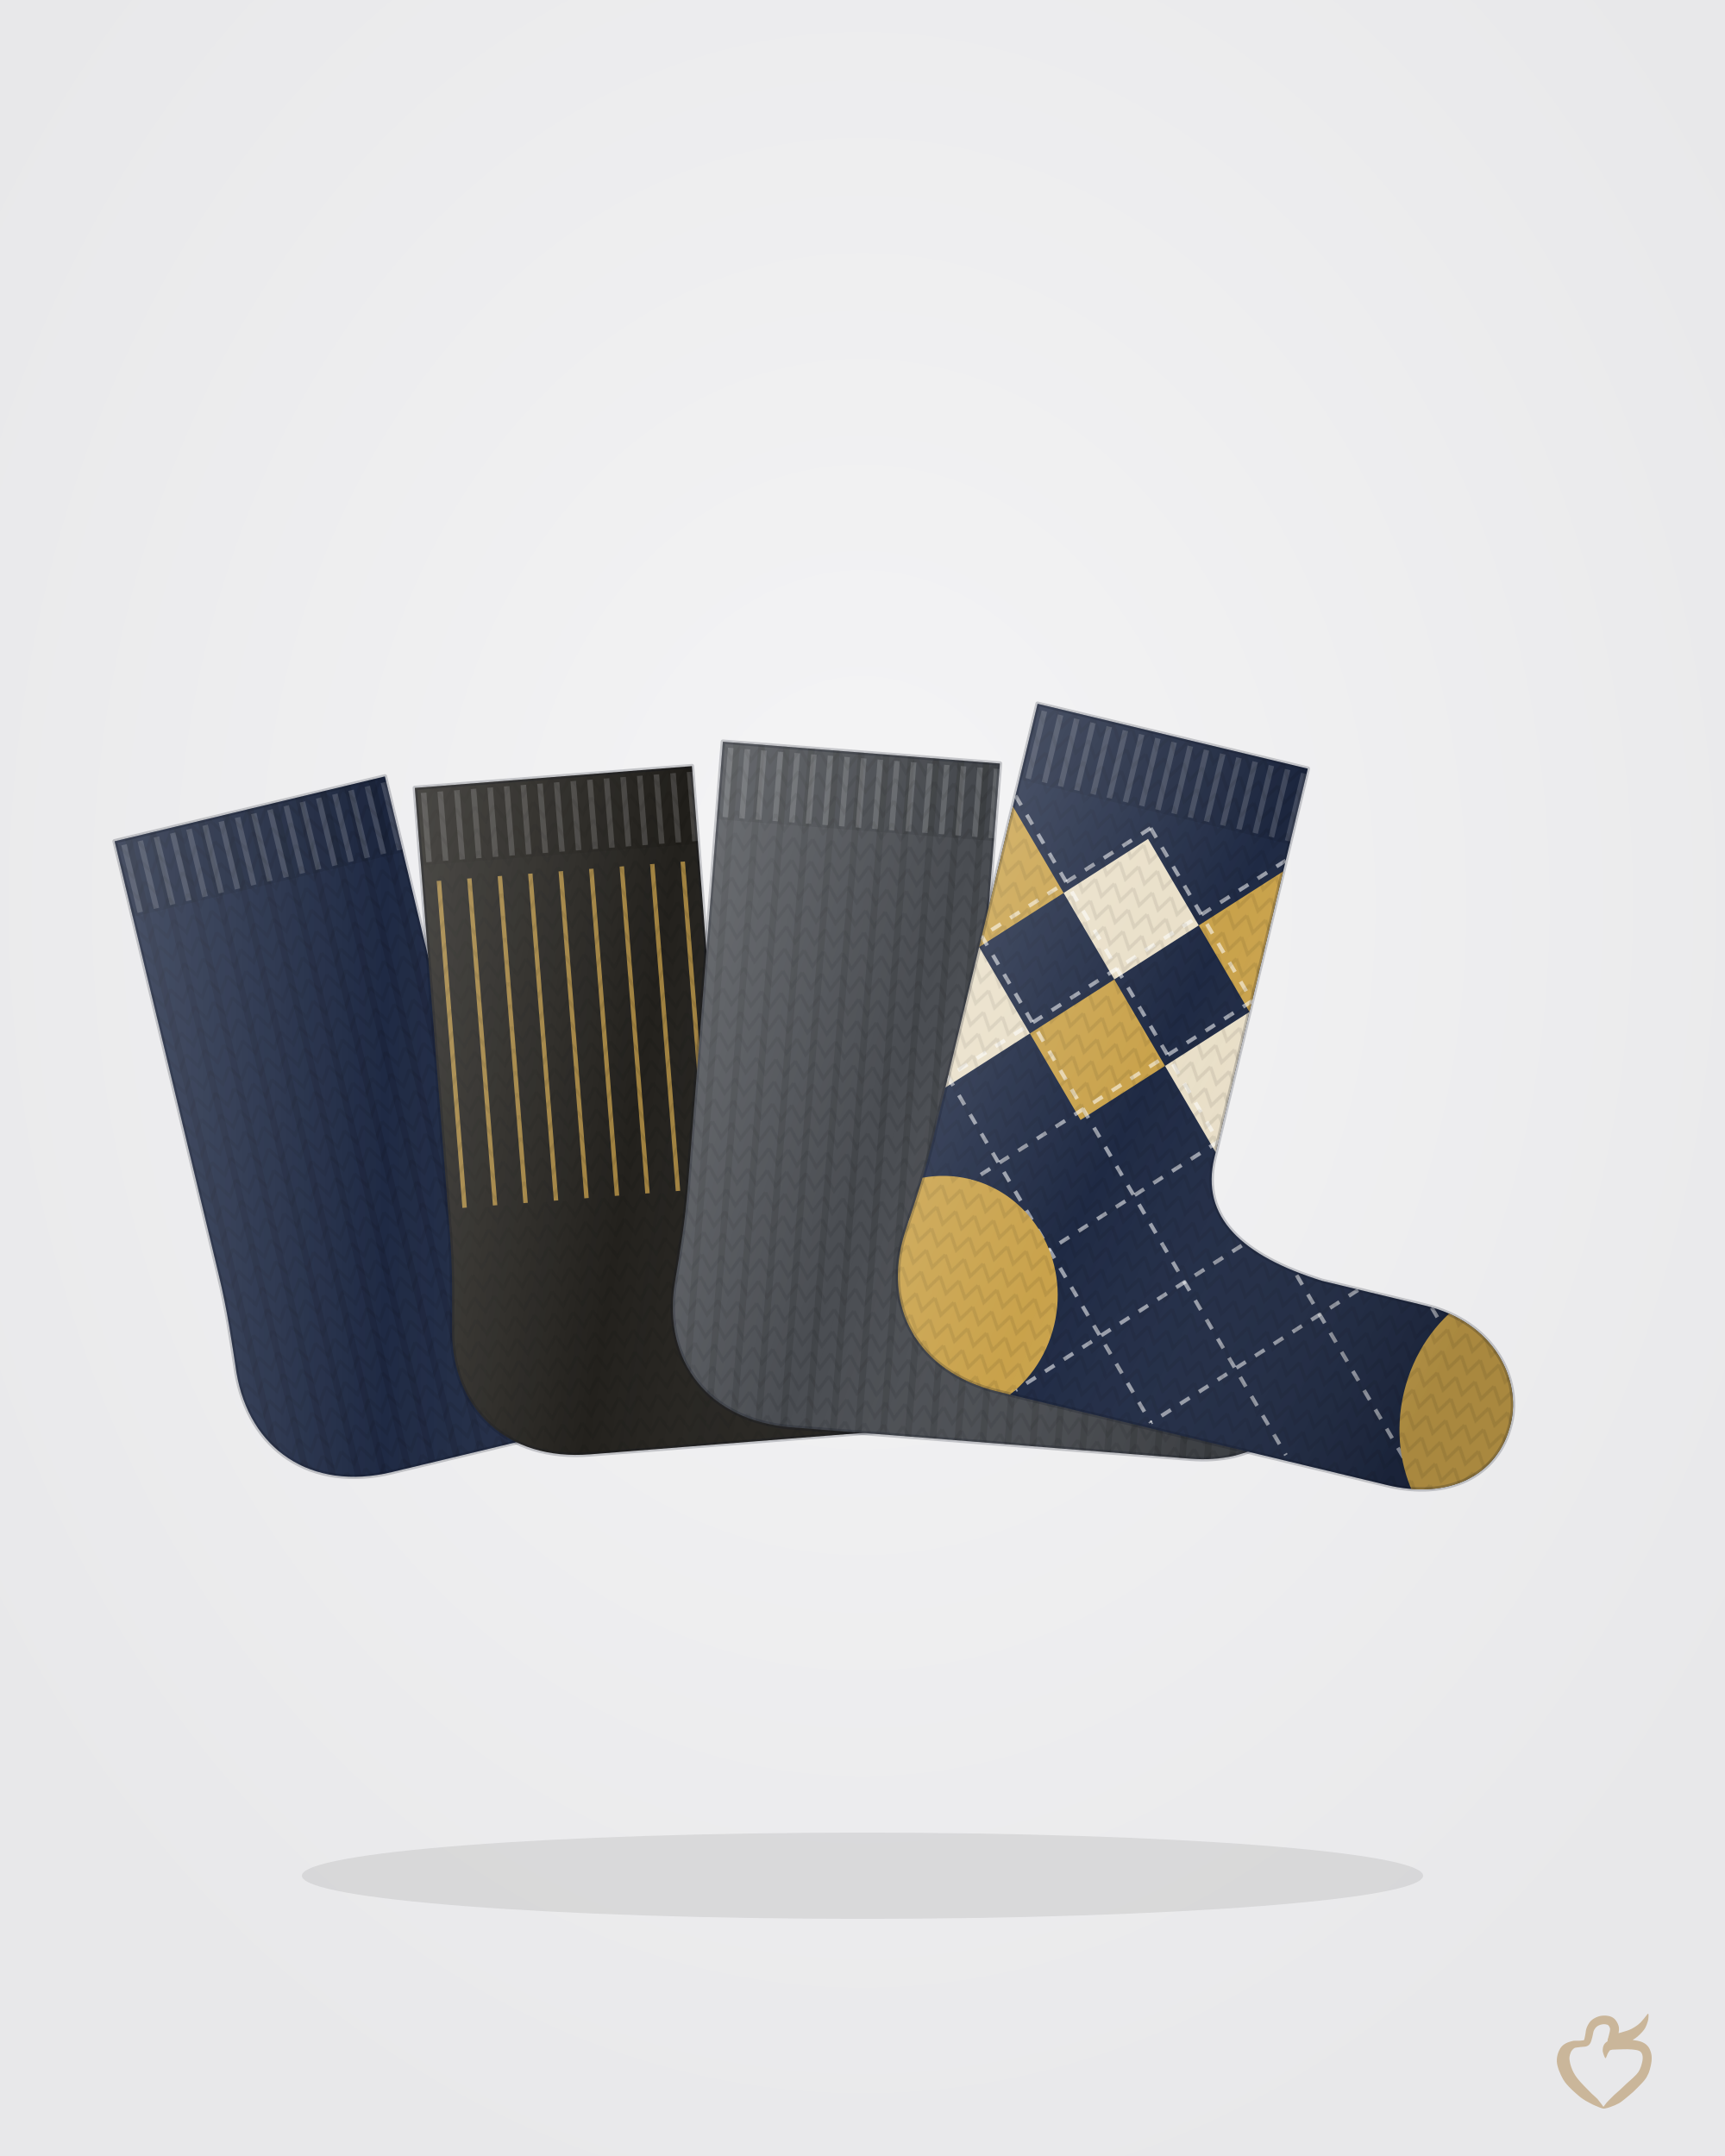
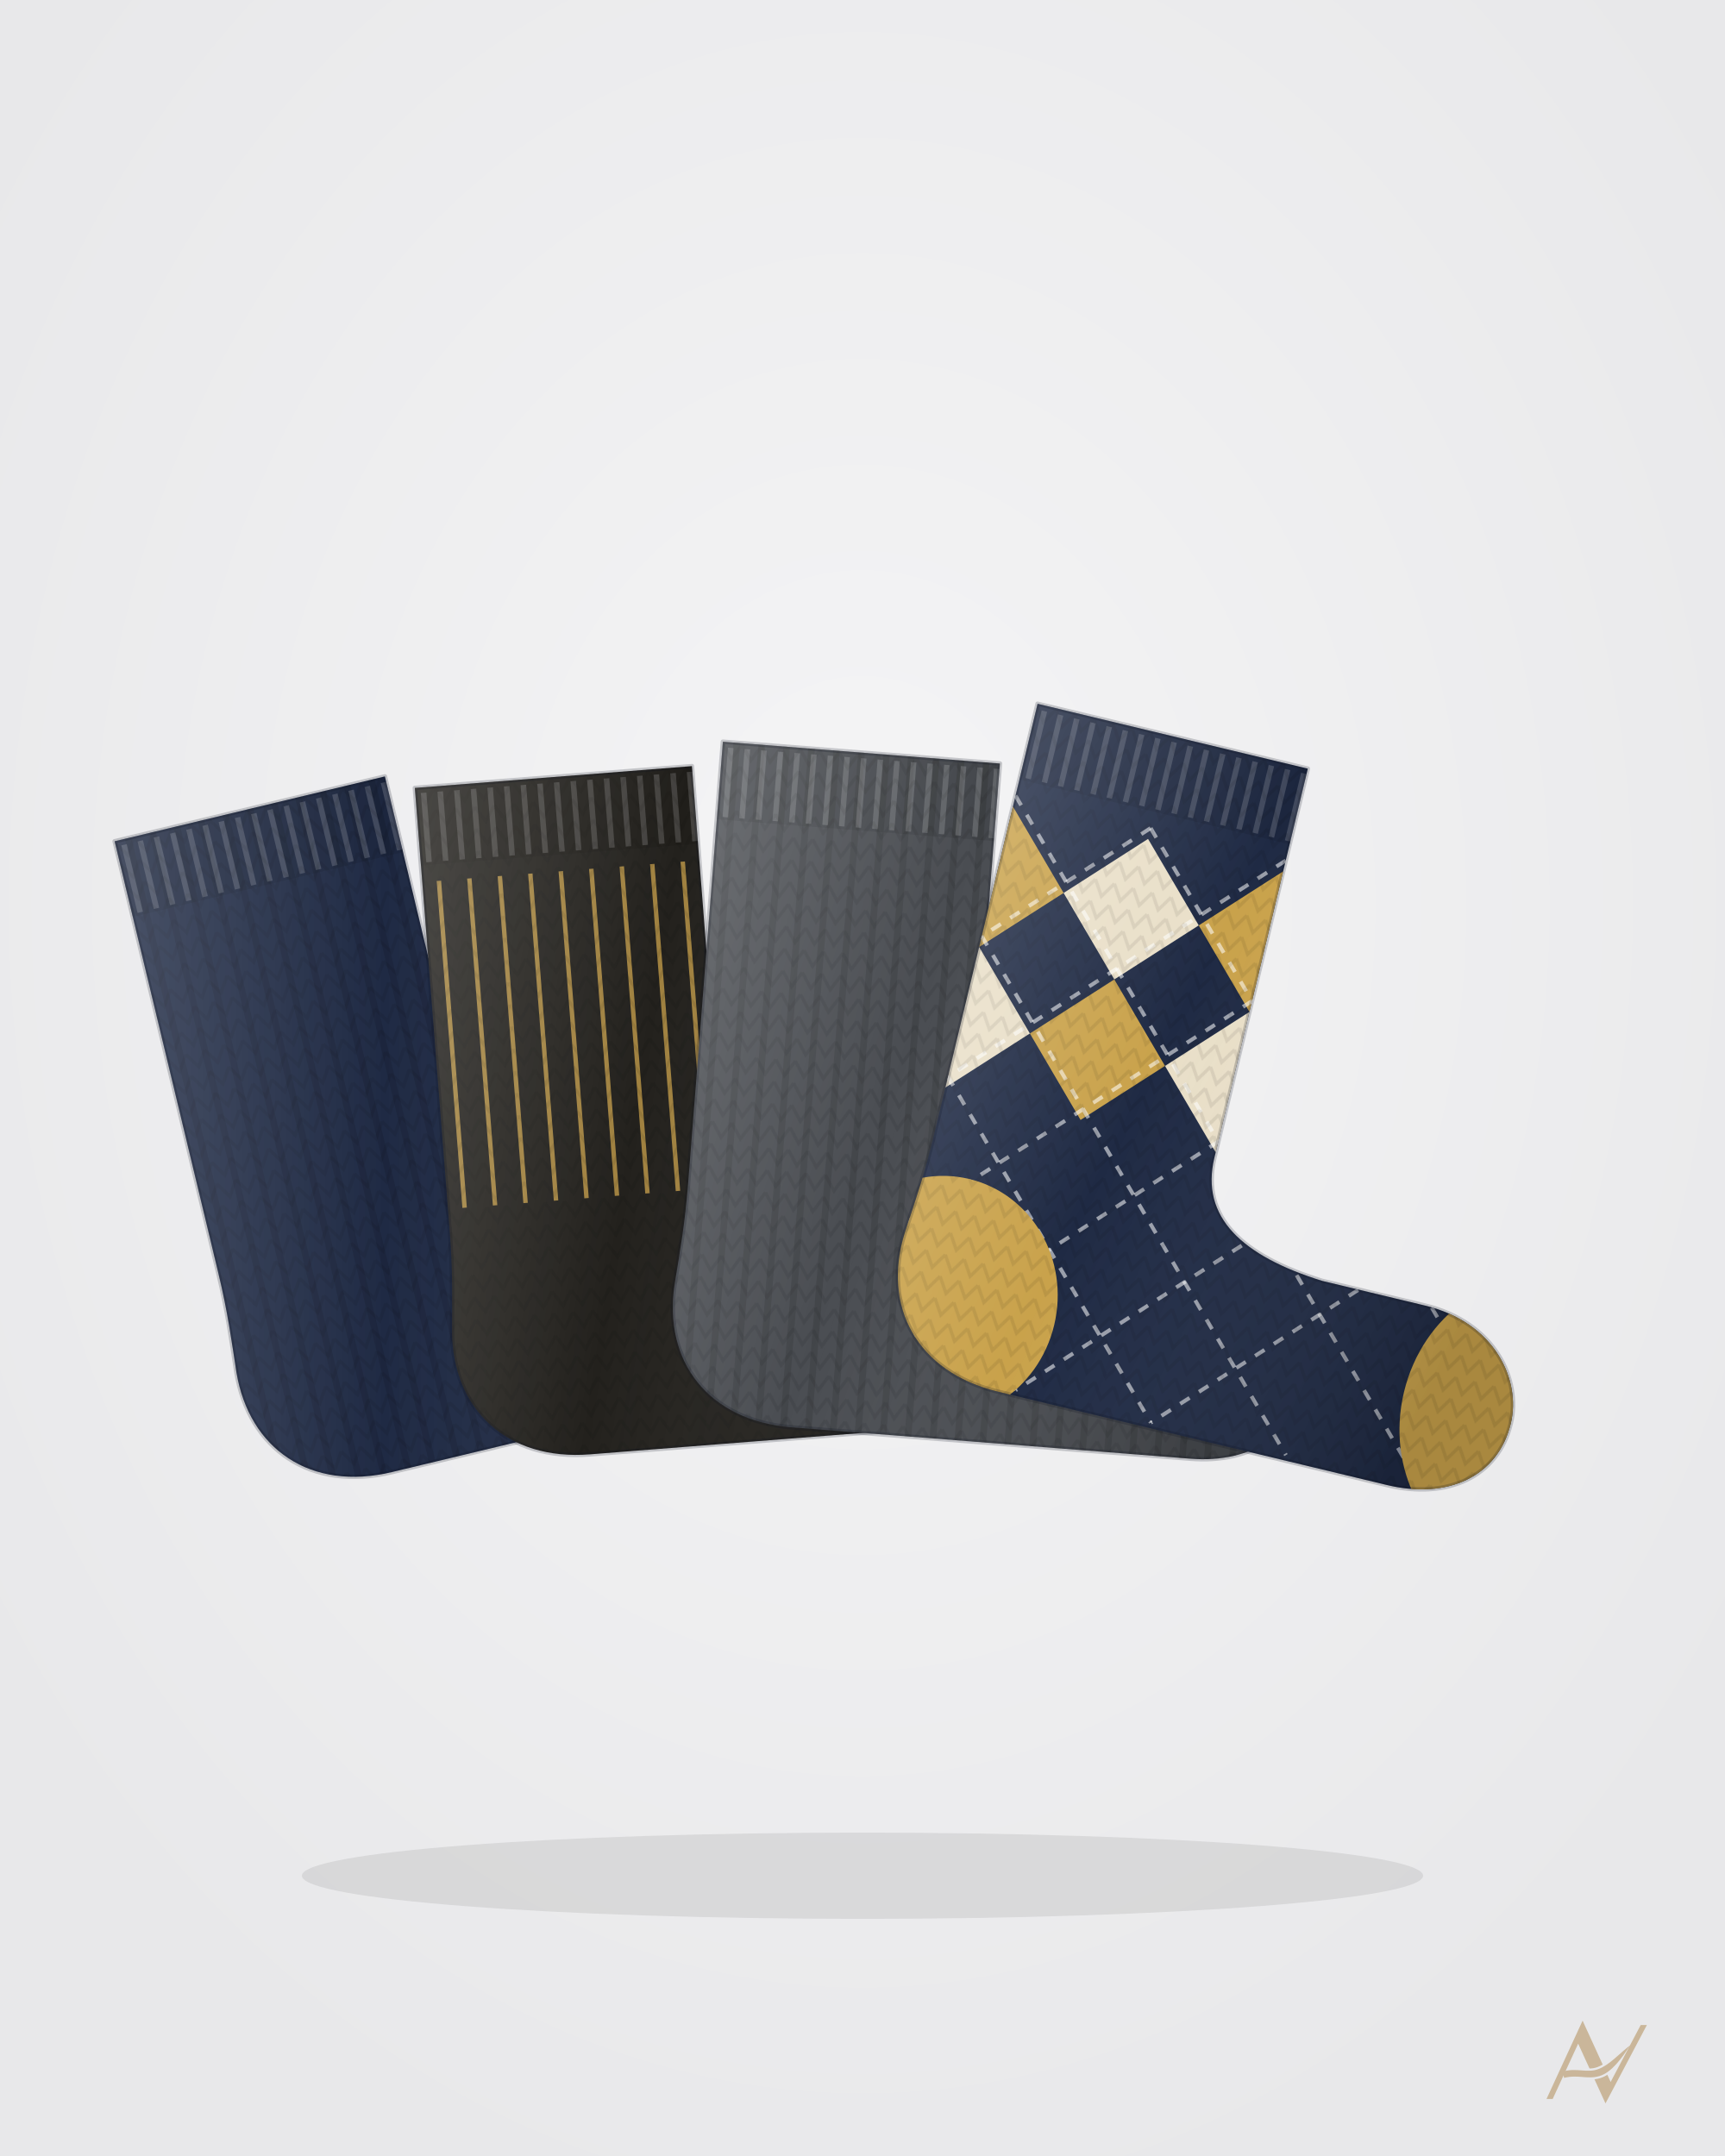
<svg xmlns="http://www.w3.org/2000/svg" viewBox="0 0 800 1000" role="img">
  <defs>
    <radialGradient id="light" cx=".5" cy=".42" r=".62">
      <stop offset="0" stop-color="#fff" stop-opacity=".55" />
      <stop offset="1" stop-color="#fff" stop-opacity="0" />
    </radialGradient>
  </defs>
  <rect width="800" height="1000" fill="#e8e8ea" />
  <rect width="800" height="1000" fill="url(#light)" />
  <ellipse cx="400" cy="870" rx="260" ry="20" fill="#000" fill-opacity=".08" />
  <g transform="rotate(-13.5 220 500) translate(83.4 282.1) scale(1.289062 1.289062)">
    <defs>
      <clipPath id="c-office-week-pack-f0">
        <path d="M0 56H100V200C100 222 118 232 148 234H186C212 234 226 252 226 268C226 288 210 300 188 300H44C14 300 -4 280 -2 252C-1 240 0 230 0 216Z" />
      </clipPath>
      <pattern id="k-office-week-pack-f0" width="7" height="8" patternUnits="userSpaceOnUse">
        <path d="M0 0.5L3.5 6L7 0.5" fill="none" stroke="#000" stroke-opacity=".075" stroke-width="1.2" />
      </pattern>
      <linearGradient id="g-office-week-pack-f0" x1="0" x2="1" y1="0" y2="0.25">
        <stop offset="0" stop-color="#fff" stop-opacity=".2" />
        <stop offset=".42" stop-color="#fff" stop-opacity="0" />
        <stop offset="1" stop-color="#000" stop-opacity=".16" />
      </linearGradient>
    </defs>
    <path d="M0 56H100V200C100 222 118 232 148 234H186C212 234 226 252 226 268C226 288 210 300 188 300H44C14 300 -4 280 -2 252C-1 240 0 230 0 216Z" fill="#1f2a44" />
    <g clip-path="url(#c-office-week-pack-f0)">
      <path d="M-4 56V304" stroke="#000" stroke-opacity=".11" stroke-width="2.4" />
      <path d="M5 56V304" stroke="#000" stroke-opacity=".11" stroke-width="2.4" />
      <path d="M14 56V304" stroke="#000" stroke-opacity=".11" stroke-width="2.4" />
      <path d="M23 56V304" stroke="#000" stroke-opacity=".11" stroke-width="2.4" />
      <path d="M32 56V304" stroke="#000" stroke-opacity=".11" stroke-width="2.4" />
      <path d="M41 56V304" stroke="#000" stroke-opacity=".11" stroke-width="2.4" />
      <path d="M50 56V304" stroke="#000" stroke-opacity=".11" stroke-width="2.4" />
      <path d="M59 56V304" stroke="#000" stroke-opacity=".11" stroke-width="2.4" />
      <path d="M68 56V304" stroke="#000" stroke-opacity=".11" stroke-width="2.4" />
      <path d="M77 56V304" stroke="#000" stroke-opacity=".11" stroke-width="2.4" />
      <path d="M86 56V304" stroke="#000" stroke-opacity=".11" stroke-width="2.4" />
      <path d="M95 56V304" stroke="#000" stroke-opacity=".11" stroke-width="2.4" />
      <path d="M104 56V304" stroke="#000" stroke-opacity=".11" stroke-width="2.4" />
      <path d="M113 56V304" stroke="#000" stroke-opacity=".11" stroke-width="2.4" />
      <path d="M122 56V304" stroke="#000" stroke-opacity=".11" stroke-width="2.4" />
      <path d="M131 56V304" stroke="#000" stroke-opacity=".11" stroke-width="2.4" />
      <path d="M140 56V304" stroke="#000" stroke-opacity=".11" stroke-width="2.4" />
      <path d="M149 56V304" stroke="#000" stroke-opacity=".11" stroke-width="2.4" />
      <path d="M158 56V304" stroke="#000" stroke-opacity=".11" stroke-width="2.4" />
      <path d="M167 56V304" stroke="#000" stroke-opacity=".11" stroke-width="2.4" />
      <path d="M176 56V304" stroke="#000" stroke-opacity=".11" stroke-width="2.4" />
      <path d="M185 56V304" stroke="#000" stroke-opacity=".11" stroke-width="2.4" />
      <path d="M194 56V304" stroke="#000" stroke-opacity=".11" stroke-width="2.4" />
      <path d="M203 56V304" stroke="#000" stroke-opacity=".11" stroke-width="2.4" />
      <path d="M212 56V304" stroke="#000" stroke-opacity=".11" stroke-width="2.4" />
      <path d="M221 56V304" stroke="#000" stroke-opacity=".11" stroke-width="2.4" />
      <path d="M230 56V304" stroke="#000" stroke-opacity=".11" stroke-width="2.4" />
      <rect x="-10" y="56" width="120" height="28" fill="#000" fill-opacity=".09" />
      <path d="M3 58V83" stroke="#fff" stroke-opacity=".16" stroke-width="2" />
      <path d="M9 58V83" stroke="#fff" stroke-opacity=".16" stroke-width="2" />
      <path d="M15 58V83" stroke="#fff" stroke-opacity=".16" stroke-width="2" />
      <path d="M21 58V83" stroke="#fff" stroke-opacity=".16" stroke-width="2" />
      <path d="M27 58V83" stroke="#fff" stroke-opacity=".16" stroke-width="2" />
      <path d="M33 58V83" stroke="#fff" stroke-opacity=".16" stroke-width="2" />
      <path d="M39 58V83" stroke="#fff" stroke-opacity=".16" stroke-width="2" />
      <path d="M45 58V83" stroke="#fff" stroke-opacity=".16" stroke-width="2" />
      <path d="M51 58V83" stroke="#fff" stroke-opacity=".16" stroke-width="2" />
      <path d="M57 58V83" stroke="#fff" stroke-opacity=".16" stroke-width="2" />
      <path d="M63 58V83" stroke="#fff" stroke-opacity=".16" stroke-width="2" />
      <path d="M69 58V83" stroke="#fff" stroke-opacity=".16" stroke-width="2" />
      <path d="M75 58V83" stroke="#fff" stroke-opacity=".16" stroke-width="2" />
      <path d="M81 58V83" stroke="#fff" stroke-opacity=".16" stroke-width="2" />
      <path d="M87 58V83" stroke="#fff" stroke-opacity=".16" stroke-width="2" />
      <path d="M93 58V83" stroke="#fff" stroke-opacity=".16" stroke-width="2" />
      <path d="M99 58V83" stroke="#fff" stroke-opacity=".16" stroke-width="2" />
      <rect x="-30" y="26" width="290" height="284" fill="url(#k-office-week-pack-f0)" />
      <rect x="-6" y="56" width="236" height="248" fill="url(#g-office-week-pack-f0)" />
    </g>
    <path d="M0 56H100V200C100 222 118 232 148 234H186C212 234 226 252 226 268C226 288 210 300 188 300H44C14 300 -4 280 -2 252C-1 240 0 230 0 216Z" fill="none" stroke="#0b1220" stroke-opacity=".2" stroke-width="1.6" stroke-linejoin="round" />
  </g>
  <g transform="rotate(-4.5 340 500) translate(203.4 282.1) scale(1.289062 1.289062)">
    <defs>
      <clipPath id="c-office-week-pack-f1">
        <path d="M0 56H100V200C100 222 118 232 148 234H186C212 234 226 252 226 268C226 288 210 300 188 300H44C14 300 -4 280 -2 252C-1 240 0 230 0 216Z" />
      </clipPath>
      <pattern id="k-office-week-pack-f1" width="7" height="8" patternUnits="userSpaceOnUse">
        <path d="M0 0.5L3.5 6L7 0.5" fill="none" stroke="#000" stroke-opacity=".075" stroke-width="1.2" />
      </pattern>
      <linearGradient id="g-office-week-pack-f1" x1="0" x2="1" y1="0" y2="0.25">
        <stop offset="0" stop-color="#fff" stop-opacity=".2" />
        <stop offset=".42" stop-color="#fff" stop-opacity="0" />
        <stop offset="1" stop-color="#000" stop-opacity=".16" />
      </linearGradient>
    </defs>
    <path d="M0 56H100V200C100 222 118 232 148 234H186C212 234 226 252 226 268C226 288 210 300 188 300H44C14 300 -4 280 -2 252C-1 240 0 230 0 216Z" fill="#23211d" />
    <g clip-path="url(#c-office-week-pack-f1)">
      <path d="M6 90V208" stroke="#c9a24b" stroke-opacity=".75" stroke-width="1.6" />
      <path d="M17 90V208" stroke="#c9a24b" stroke-opacity=".75" stroke-width="1.6" />
      <path d="M28 90V208" stroke="#c9a24b" stroke-opacity=".75" stroke-width="1.6" />
      <path d="M39 90V208" stroke="#c9a24b" stroke-opacity=".75" stroke-width="1.6" />
      <path d="M50 90V208" stroke="#c9a24b" stroke-opacity=".75" stroke-width="1.6" />
      <path d="M61 90V208" stroke="#c9a24b" stroke-opacity=".75" stroke-width="1.6" />
      <path d="M72 90V208" stroke="#c9a24b" stroke-opacity=".75" stroke-width="1.6" />
      <path d="M83 90V208" stroke="#c9a24b" stroke-opacity=".75" stroke-width="1.6" />
      <path d="M94 90V208" stroke="#c9a24b" stroke-opacity=".75" stroke-width="1.6" />
      <rect x="-10" y="56" width="120" height="28" fill="#000" fill-opacity=".09" />
      <path d="M3 58V83" stroke="#fff" stroke-opacity=".16" stroke-width="2" />
      <path d="M9 58V83" stroke="#fff" stroke-opacity=".16" stroke-width="2" />
      <path d="M15 58V83" stroke="#fff" stroke-opacity=".16" stroke-width="2" />
      <path d="M21 58V83" stroke="#fff" stroke-opacity=".16" stroke-width="2" />
      <path d="M27 58V83" stroke="#fff" stroke-opacity=".16" stroke-width="2" />
      <path d="M33 58V83" stroke="#fff" stroke-opacity=".16" stroke-width="2" />
      <path d="M39 58V83" stroke="#fff" stroke-opacity=".16" stroke-width="2" />
      <path d="M45 58V83" stroke="#fff" stroke-opacity=".16" stroke-width="2" />
      <path d="M51 58V83" stroke="#fff" stroke-opacity=".16" stroke-width="2" />
      <path d="M57 58V83" stroke="#fff" stroke-opacity=".16" stroke-width="2" />
      <path d="M63 58V83" stroke="#fff" stroke-opacity=".16" stroke-width="2" />
      <path d="M69 58V83" stroke="#fff" stroke-opacity=".16" stroke-width="2" />
      <path d="M75 58V83" stroke="#fff" stroke-opacity=".16" stroke-width="2" />
      <path d="M81 58V83" stroke="#fff" stroke-opacity=".16" stroke-width="2" />
      <path d="M87 58V83" stroke="#fff" stroke-opacity=".16" stroke-width="2" />
      <path d="M93 58V83" stroke="#fff" stroke-opacity=".16" stroke-width="2" />
      <path d="M99 58V83" stroke="#fff" stroke-opacity=".16" stroke-width="2" />
      <rect x="-30" y="26" width="290" height="284" fill="url(#k-office-week-pack-f1)" />
      <rect x="-6" y="56" width="236" height="248" fill="url(#g-office-week-pack-f1)" />
    </g>
    <path d="M0 56H100V200C100 222 118 232 148 234H186C212 234 226 252 226 268C226 288 210 300 188 300H44C14 300 -4 280 -2 252C-1 240 0 230 0 216Z" fill="none" stroke="#0b1220" stroke-opacity=".2" stroke-width="1.6" stroke-linejoin="round" />
  </g>
  <g transform="rotate(4.5 460 500) translate(323.4 282.1) scale(1.289062 1.289062)">
    <defs>
      <clipPath id="c-office-week-pack-f2">
        <path d="M0 56H100V200C100 222 118 232 148 234H186C212 234 226 252 226 268C226 288 210 300 188 300H44C14 300 -4 280 -2 252C-1 240 0 230 0 216Z" />
      </clipPath>
      <pattern id="k-office-week-pack-f2" width="7" height="8" patternUnits="userSpaceOnUse">
        <path d="M0 0.5L3.5 6L7 0.5" fill="none" stroke="#000" stroke-opacity=".075" stroke-width="1.2" />
      </pattern>
      <linearGradient id="g-office-week-pack-f2" x1="0" x2="1" y1="0" y2="0.25">
        <stop offset="0" stop-color="#fff" stop-opacity=".2" />
        <stop offset=".42" stop-color="#fff" stop-opacity="0" />
        <stop offset="1" stop-color="#000" stop-opacity=".16" />
      </linearGradient>
    </defs>
    <path d="M0 56H100V200C100 222 118 232 148 234H186C212 234 226 252 226 268C226 288 210 300 188 300H44C14 300 -4 280 -2 252C-1 240 0 230 0 216Z" fill="#4a4d52" />
    <g clip-path="url(#c-office-week-pack-f2)">
      <path d="M-4 56V304" stroke="#000" stroke-opacity=".11" stroke-width="2.4" />
      <path d="M5 56V304" stroke="#000" stroke-opacity=".11" stroke-width="2.4" />
      <path d="M14 56V304" stroke="#000" stroke-opacity=".11" stroke-width="2.4" />
      <path d="M23 56V304" stroke="#000" stroke-opacity=".11" stroke-width="2.4" />
      <path d="M32 56V304" stroke="#000" stroke-opacity=".11" stroke-width="2.4" />
      <path d="M41 56V304" stroke="#000" stroke-opacity=".11" stroke-width="2.4" />
      <path d="M50 56V304" stroke="#000" stroke-opacity=".11" stroke-width="2.4" />
      <path d="M59 56V304" stroke="#000" stroke-opacity=".11" stroke-width="2.4" />
      <path d="M68 56V304" stroke="#000" stroke-opacity=".11" stroke-width="2.4" />
      <path d="M77 56V304" stroke="#000" stroke-opacity=".11" stroke-width="2.4" />
      <path d="M86 56V304" stroke="#000" stroke-opacity=".11" stroke-width="2.4" />
      <path d="M95 56V304" stroke="#000" stroke-opacity=".11" stroke-width="2.4" />
      <path d="M104 56V304" stroke="#000" stroke-opacity=".11" stroke-width="2.4" />
      <path d="M113 56V304" stroke="#000" stroke-opacity=".11" stroke-width="2.4" />
      <path d="M122 56V304" stroke="#000" stroke-opacity=".11" stroke-width="2.4" />
      <path d="M131 56V304" stroke="#000" stroke-opacity=".11" stroke-width="2.4" />
      <path d="M140 56V304" stroke="#000" stroke-opacity=".11" stroke-width="2.4" />
      <path d="M149 56V304" stroke="#000" stroke-opacity=".11" stroke-width="2.4" />
      <path d="M158 56V304" stroke="#000" stroke-opacity=".11" stroke-width="2.4" />
      <path d="M167 56V304" stroke="#000" stroke-opacity=".11" stroke-width="2.4" />
      <path d="M176 56V304" stroke="#000" stroke-opacity=".11" stroke-width="2.4" />
      <path d="M185 56V304" stroke="#000" stroke-opacity=".11" stroke-width="2.4" />
      <path d="M194 56V304" stroke="#000" stroke-opacity=".11" stroke-width="2.4" />
      <path d="M203 56V304" stroke="#000" stroke-opacity=".11" stroke-width="2.4" />
      <path d="M212 56V304" stroke="#000" stroke-opacity=".11" stroke-width="2.4" />
      <path d="M221 56V304" stroke="#000" stroke-opacity=".11" stroke-width="2.4" />
      <path d="M230 56V304" stroke="#000" stroke-opacity=".11" stroke-width="2.4" />
      <rect x="-10" y="56" width="120" height="28" fill="#000" fill-opacity=".09" />
      <path d="M3 58V83" stroke="#fff" stroke-opacity=".16" stroke-width="2" />
      <path d="M9 58V83" stroke="#fff" stroke-opacity=".16" stroke-width="2" />
      <path d="M15 58V83" stroke="#fff" stroke-opacity=".16" stroke-width="2" />
      <path d="M21 58V83" stroke="#fff" stroke-opacity=".16" stroke-width="2" />
      <path d="M27 58V83" stroke="#fff" stroke-opacity=".16" stroke-width="2" />
      <path d="M33 58V83" stroke="#fff" stroke-opacity=".16" stroke-width="2" />
      <path d="M39 58V83" stroke="#fff" stroke-opacity=".16" stroke-width="2" />
      <path d="M45 58V83" stroke="#fff" stroke-opacity=".16" stroke-width="2" />
      <path d="M51 58V83" stroke="#fff" stroke-opacity=".16" stroke-width="2" />
      <path d="M57 58V83" stroke="#fff" stroke-opacity=".16" stroke-width="2" />
      <path d="M63 58V83" stroke="#fff" stroke-opacity=".16" stroke-width="2" />
      <path d="M69 58V83" stroke="#fff" stroke-opacity=".16" stroke-width="2" />
      <path d="M75 58V83" stroke="#fff" stroke-opacity=".16" stroke-width="2" />
      <path d="M81 58V83" stroke="#fff" stroke-opacity=".16" stroke-width="2" />
      <path d="M87 58V83" stroke="#fff" stroke-opacity=".16" stroke-width="2" />
      <path d="M93 58V83" stroke="#fff" stroke-opacity=".16" stroke-width="2" />
      <path d="M99 58V83" stroke="#fff" stroke-opacity=".16" stroke-width="2" />
      <rect x="-30" y="26" width="290" height="284" fill="url(#k-office-week-pack-f2)" />
      <rect x="-6" y="56" width="236" height="248" fill="url(#g-office-week-pack-f2)" />
    </g>
    <path d="M0 56H100V200C100 222 118 232 148 234H186C212 234 226 252 226 268C226 288 210 300 188 300H44C14 300 -4 280 -2 252C-1 240 0 230 0 216Z" fill="none" stroke="#0b1220" stroke-opacity=".2" stroke-width="1.6" stroke-linejoin="round" />
  </g>
  <g transform="rotate(13.5 580 500) translate(443.4 282.1) scale(1.289062 1.289062)">
    <defs>
      <clipPath id="c-office-week-pack-f3">
        <path d="M0 56H100V200C100 222 118 232 148 234H186C212 234 226 252 226 268C226 288 210 300 188 300H44C14 300 -4 280 -2 252C-1 240 0 230 0 216Z" />
      </clipPath>
      <pattern id="k-office-week-pack-f3" width="7" height="8" patternUnits="userSpaceOnUse">
        <path d="M0 0.5L3.5 6L7 0.5" fill="none" stroke="#000" stroke-opacity=".075" stroke-width="1.2" />
      </pattern>
      <linearGradient id="g-office-week-pack-f3" x1="0" x2="1" y1="0" y2="0.25">
        <stop offset="0" stop-color="#fff" stop-opacity=".2" />
        <stop offset=".42" stop-color="#fff" stop-opacity="0" />
        <stop offset="1" stop-color="#000" stop-opacity=".16" />
      </linearGradient>
    </defs>
    <path d="M0 56H100V200C100 222 118 232 148 234H186C212 234 226 252 226 268C226 288 210 300 188 300H44C14 300 -4 280 -2 252C-1 240 0 230 0 216Z" fill="#1f2a44" />
    <g clip-path="url(#c-office-week-pack-f3)">
      <path d="M0 94L25 120L0 146L-25 120Z" fill="#c9a24b" />
      <path d="M50 94L75 120L50 146L25 120Z" fill="#e9dfc8" />
      <path d="M100 94L125 120L100 146L75 120Z" fill="#c9a24b" />
      <path d="M0 146L25 172L0 198L-25 172Z" fill="#e9dfc8" />
      <path d="M50 146L75 172L50 198L25 172Z" fill="#c9a24b" />
      <path d="M100 146L125 172L100 198L75 172Z" fill="#e9dfc8" />
      <g stroke="#fff" stroke-opacity=".55" stroke-width="1.4" stroke-dasharray="4 4">
        <path d="M-150 90L50 298M50 90L-150 298" />
        <path d="M-100 90L100 298M100 90L-100 298" />
        <path d="M-50 90L150 298M150 90L-50 298" />
        <path d="M0 90L200 298M200 90L0 298" />
        <path d="M50 90L250 298M250 90L50 298" />
        <path d="M100 90L300 298M300 90L100 298" />
      </g>
      <rect x="-10" y="56" width="120" height="28" fill="#000" fill-opacity=".09" />
      <path d="M3 58V83" stroke="#fff" stroke-opacity=".16" stroke-width="2" />
      <path d="M9 58V83" stroke="#fff" stroke-opacity=".16" stroke-width="2" />
      <path d="M15 58V83" stroke="#fff" stroke-opacity=".16" stroke-width="2" />
      <path d="M21 58V83" stroke="#fff" stroke-opacity=".16" stroke-width="2" />
      <path d="M27 58V83" stroke="#fff" stroke-opacity=".16" stroke-width="2" />
      <path d="M33 58V83" stroke="#fff" stroke-opacity=".16" stroke-width="2" />
      <path d="M39 58V83" stroke="#fff" stroke-opacity=".16" stroke-width="2" />
      <path d="M45 58V83" stroke="#fff" stroke-opacity=".16" stroke-width="2" />
      <path d="M51 58V83" stroke="#fff" stroke-opacity=".16" stroke-width="2" />
      <path d="M57 58V83" stroke="#fff" stroke-opacity=".16" stroke-width="2" />
      <path d="M63 58V83" stroke="#fff" stroke-opacity=".16" stroke-width="2" />
      <path d="M69 58V83" stroke="#fff" stroke-opacity=".16" stroke-width="2" />
      <path d="M75 58V83" stroke="#fff" stroke-opacity=".16" stroke-width="2" />
      <path d="M81 58V83" stroke="#fff" stroke-opacity=".16" stroke-width="2" />
      <path d="M87 58V83" stroke="#fff" stroke-opacity=".16" stroke-width="2" />
      <path d="M93 58V83" stroke="#fff" stroke-opacity=".16" stroke-width="2" />
      <path d="M99 58V83" stroke="#fff" stroke-opacity=".16" stroke-width="2" />
      <ellipse cx="16" cy="272" rx="42" ry="44" fill="#c9a24b" />
      <ellipse cx="232" cy="266" rx="46" ry="52" fill="#c9a24b" />
      <rect x="-30" y="26" width="290" height="284" fill="url(#k-office-week-pack-f3)" />
      <rect x="-6" y="56" width="236" height="248" fill="url(#g-office-week-pack-f3)" />
    </g>
    <path d="M0 56H100V200C100 222 118 232 148 234H186C212 234 226 252 226 268C226 288 210 300 188 300H44C14 300 -4 280 -2 252C-1 240 0 230 0 216Z" fill="none" stroke="#0b1220" stroke-opacity=".2" stroke-width="1.6" stroke-linejoin="round" />
  </g>
-   <g transform="translate(722 934) scale(0.0679)" fill="#b08d57" fill-opacity=".55" fill-rule="evenodd">
-     <path d="M313.3 647.4C311.0 646.9 308.1 646.0 306.8 645.5C305.6 645.0 303.2 644.3 301.6 643.8C300.0 643.4 296.8 642.2 294.5 641.2C292.1 640.2 289.6 639.2 288.8 639.0C288.1 638.8 285.7 637.8 283.5 636.8C281.3 635.8 277.7 634.2 275.5 633.3C273.3 632.5 269.8 631.0 267.7 630.1C265.6 629.2 263.5 628.3 263.0 628.2C262.6 628.0 260.6 627.2 258.5 626.3C256.5 625.4 253.5 624.1 251.8 623.4C250.2 622.8 247.9 621.8 246.8 621.2C237.4 616.1 233.8 614.2 221.8 608.0C214.9 604.5 204.9 599.1 197.8 595.1C187.1 589.0 164.2 573.5 158.7 568.4C157.5 567.4 154.2 564.5 151.3 562.2C148.5 559.8 144.8 556.6 143.2 555.1C141.5 553.7 138.5 551.1 136.4 549.4C132.1 545.9 128.5 542.8 124.2 538.6C122.5 537.0 119.7 534.5 118.0 533.0C97.5 515.1 66.5 482.6 56.3 468.2C52.9 463.4 46.8 454.2 45.5 451.8C45.0 450.9 43.5 448.5 42.2 446.5C35.7 436.2 20.2 403.1 15.0 388.3C13.5 384.0 12.0 379.8 11.6 378.9C11.0 377.4 7.5 365.4 5.1 357.0C-5.6 318.5 1.1 274.3 23.3 237.5C37.0 214.8 62.1 198.1 94.5 190.0C97.4 189.2 100.6 188.4 101.5 188.0C103.6 187.3 109.7 185.9 114.5 185.1C118.5 184.5 128.9 184.3 148.5 184.7C157.7 184.8 158.9 184.8 163.2 184.1C165.7 183.7 170.6 183.0 174.0 182.7C187.9 181.2 187.1 182.3 191.5 158.2C192.1 154.7 193.4 148.3 194.3 144.0C195.2 139.7 196.1 134.7 196.3 132.8C198.8 109.7 202.4 97.0 211.9 78.2C216.5 69.0 223.8 58.3 230.8 50.5C233.0 48.1 242.4 40.2 246.2 37.7C278.1 16.2 310.9 8.9 348.7 14.7C380.4 19.6 400.8 35.4 415.8 67.0C425.1 86.6 426.8 101.6 422.7 126.0C422.3 128.1 421.9 130.2 421.8 130.8C421.4 133.4 422.9 133.3 432.8 130.3C435.8 129.4 445.1 126.6 453.7 124.1C485.2 115.0 493.6 111.9 513.1 102.1C522.7 97.3 542.0 85.2 548.6 79.8C551.6 77.4 554.0 75.5 557.7 72.7C563.0 68.6 568.5 63.7 572.5 59.6C578.9 53.0 581.1 50.5 591.0 38.5C592.1 37.2 593.8 35.2 594.8 34.0C598.1 30.2 607.0 19.0 609.0 16.2C618.7 2.3 622.7 -1.6 624.8 0.5C628.1 3.8 626.5 35.2 622.3 49.0C616.0 69.8 612.4 79.7 607.3 89.8C605.2 93.9 603.2 97.7 602.8 98.4C602.4 99.0 601.3 101.0 600.3 102.7C599.4 104.4 597.0 107.9 595.0 110.3C593.1 112.8 590.4 116.3 589.0 118.0C579.0 130.9 549.2 159.5 539.7 165.2C538.3 166.1 534.8 168.3 532.0 170.2C529.2 172.1 525.2 174.5 523.1 175.6C516.3 179.4 516.5 179.5 528.8 181.2C539.3 182.6 549.2 184.1 551.5 184.8C552.4 185.1 556.5 186.1 560.7 187.0C599.5 195.9 626.7 218.5 638.1 251.2C639.0 253.6 640.5 257.9 641.5 260.8C643.5 266.8 645.7 275.8 646.5 281.7C648.1 294.3 648.1 294.2 647.9 307.8C647.7 321.5 647.2 326.3 645.0 337.7C644.7 339.6 644.1 342.7 643.8 344.7C643.5 346.6 643.0 349.2 642.7 350.5C642.3 351.8 641.8 354.2 641.5 355.8C639.5 367.1 633.6 388.7 630.0 397.7C628.9 400.5 627.5 404.3 626.8 406.2C625.2 410.5 617.3 426.7 614.8 430.5C613.8 432.2 612.2 434.8 611.3 436.5C610.3 438.2 608.4 441.2 606.8 443.2C605.3 445.2 603.5 447.8 602.7 448.9C601.9 450.1 600.1 452.5 598.6 454.3C597.1 456.0 594.9 458.7 593.7 460.2C592.5 461.6 590.7 463.7 589.7 464.8C588.6 465.9 586.7 468.2 585.3 469.8C581.7 474.2 558.1 498.8 552.2 504.3C546.1 510.1 528.1 527.7 526.1 529.9C524.9 531.3 522.8 533.2 521.5 534.3C518.0 537.1 510.7 543.4 506.7 547.0C504.7 548.8 502.3 550.9 501.3 551.7C500.3 552.5 498.2 554.4 496.5 555.8C493.3 558.7 489.0 562.3 480.7 569.1C477.8 571.4 475.3 573.5 475.0 573.8C474.7 574.2 472.6 575.9 470.3 577.7C465.9 581.2 461.1 585.0 457.7 587.8C456.5 588.7 453.9 590.8 451.8 592.3C449.8 593.9 446.9 596.1 445.5 597.2C434.8 605.6 430.8 608.3 420.6 613.7C414.1 617.1 399.5 624.0 395.3 625.7C393.8 626.3 390.6 627.6 388.2 628.5C383.6 630.4 368.5 636.1 362.2 638.4C360.2 639.1 356.2 640.4 353.5 641.2C350.8 642.0 346.4 643.2 343.9 644.0C329.0 648.4 321.7 649.2 313.3 647.4ZM319.4 635.1C319.7 634.8 321.4 632.4 323.2 629.8C334.6 613.3 343.8 602.5 357.5 589.4C366.6 580.6 384.2 563.0 387.6 559.4C389.1 557.7 391.9 555.0 393.8 553.4C395.6 551.8 398.5 549.3 400.1 547.8C401.8 546.3 404.2 544.2 405.5 543.1C406.8 542.1 410.6 538.8 413.8 535.8C417.1 532.9 421.1 529.4 422.6 528.0C424.2 526.7 426.8 524.3 428.4 522.9C429.9 521.4 433.6 518.0 436.5 515.3C446.8 505.9 464.0 489.6 464.0 489.3C464.0 489.2 466.6 486.7 469.7 483.8C472.9 480.9 477.2 476.8 479.3 474.8C481.4 472.8 484.4 470.2 485.9 469.0C488.6 466.8 494.9 461.2 499.2 457.3C500.4 456.1 503.1 453.8 505.0 452.1C508.7 449.0 510.6 447.3 521.1 437.4C537.2 422.3 550.6 408.0 555.9 400.1C558.9 395.7 564.5 386.0 566.2 382.2C568.8 376.6 573.2 365.6 574.0 362.8C574.4 361.6 575.3 358.8 576.0 356.7C576.7 354.6 578.1 349.9 579.0 346.3C579.9 342.8 581.3 337.7 582.0 335.0C593.0 294.0 584.8 262.3 560.8 252.9C540.4 244.8 496.3 241.2 446.3 243.3C429.0 244.1 419.7 244.4 403.7 244.6C380.5 245.1 375.7 245.6 368.1 248.2C360.4 250.9 360.0 251.3 354.2 261.8C353.3 263.5 351.9 265.7 351.0 266.8C348.3 270.3 345.0 277.5 342.2 286.0C338.7 296.6 334.8 304.0 332.7 304.0C329.1 304.0 319.3 280.8 314.5 260.9C312.4 252.1 313.9 232.8 317.6 222.2C322.3 208.6 332.2 196.5 343.5 190.6C346.8 188.9 346.6 189.5 346.8 182.7C347.0 175.9 348.2 170.7 350.6 165.9C351.0 165.0 351.6 162.9 351.9 161.2C352.5 157.1 353.4 153.9 355.5 147.5C360.1 133.6 364.4 110.5 363.9 102.7C363.5 96.8 357.3 84.5 352.3 79.7C343.7 71.3 319.0 69.1 299.5 74.9C279.5 80.8 264.7 92.3 256.8 108.1C256.1 109.4 255.2 111.0 254.8 111.7C251.9 116.3 249.4 124.6 248.0 133.8C247.2 139.8 243.6 156.4 242.6 159.7C241.3 163.2 240.1 167.5 239.5 170.2C230.1 211.7 215.3 225.2 178.0 226.3C168.2 226.7 166.5 226.8 159.9 227.8C156.0 228.5 151.1 229.2 149.1 229.3C147.1 229.5 144.5 229.8 143.2 230.0C141.9 230.2 139.7 230.4 138.3 230.5C134.8 230.8 126.8 232.2 124.1 233.0C115.3 235.7 98.9 253.0 95.8 263.0C95.3 264.6 94.3 267.3 93.5 269.2C86.7 285.2 84.4 303.9 87.3 318.0C87.9 320.9 88.6 325.0 88.9 327.2C89.1 329.4 89.8 333.0 90.3 335.3C90.9 337.6 91.4 340.3 91.7 341.4C91.9 342.4 92.5 344.8 93.0 346.7C93.6 348.6 94.6 352.3 95.4 355.0C96.1 357.7 97.3 361.4 98.1 363.3C98.8 365.3 100.1 368.7 100.9 370.9C101.7 373.2 103.6 377.9 105.1 381.4C106.7 385.0 108.3 388.7 108.7 389.7C110.6 394.6 117.2 407.1 121.5 413.8C123.3 416.8 126.0 421.2 127.5 423.6C132.4 431.8 146.8 450.2 158.2 462.8C159.8 464.6 162.4 467.5 164.0 469.3C165.5 471.1 168.5 474.3 170.6 476.5C172.8 478.7 177.0 483.2 180.0 486.4C183.0 489.7 186.3 493.1 187.3 494.1C189.8 496.5 212.6 519.8 214.0 521.5C216.9 524.9 234.0 542.2 238.2 546.0C243.0 550.2 246.9 553.9 260.3 566.0C274.1 578.7 275.3 579.8 277.1 581.9C279.0 584.1 283.3 589.5 286.7 594.0C287.8 595.6 290.1 598.4 291.7 600.3C293.3 602.3 295.1 604.7 295.9 605.7C296.6 606.7 298.6 609.3 300.4 611.5C302.1 613.7 304.5 616.9 305.7 618.5C306.8 620.2 308.4 622.2 309.2 623.2C309.9 624.1 311.1 625.7 311.7 626.7C312.3 627.7 313.6 629.6 314.6 631.0C318.1 636.0 318.4 636.2 319.4 635.1Z" />
+   <g transform="translate(716 936) scale(0.4082)" opacity=".55">
+     <defs>
+       <clipPath id="wm-z">
+         <rect x="38" y="0" width="42" height="100" />
+       </clipPath>
+       <mask id="wm-m" maskUnits="userSpaceOnUse" x="-10" y="-10" width="140" height="120">
+         <rect x="-10" y="-10" width="140" height="120" fill="#fff" />
+         <path d="M21 61C37 56 49 63 62 58S85 41 98 31C89 45 77 62 63 66S39 64 23 68Z" fill="none" stroke="#000" stroke-width="5" stroke-linejoin="round" clip-path="url(#wm-z)" />
+       </mask>
+     </defs>
+     <g fill="#b08d57">
+       <path d="M3 92L44 3L75.86 72.65L110 8L117 8L70 97L38.96 29.14L10 92Z" mask="url(#wm-m)" />
+       <path d="M21 61C37 56 49 63 62 58S85 41 98 31C89 45 77 62 63 66S39 64 23 68Z" />
+     </g>
  </g>
</svg>
